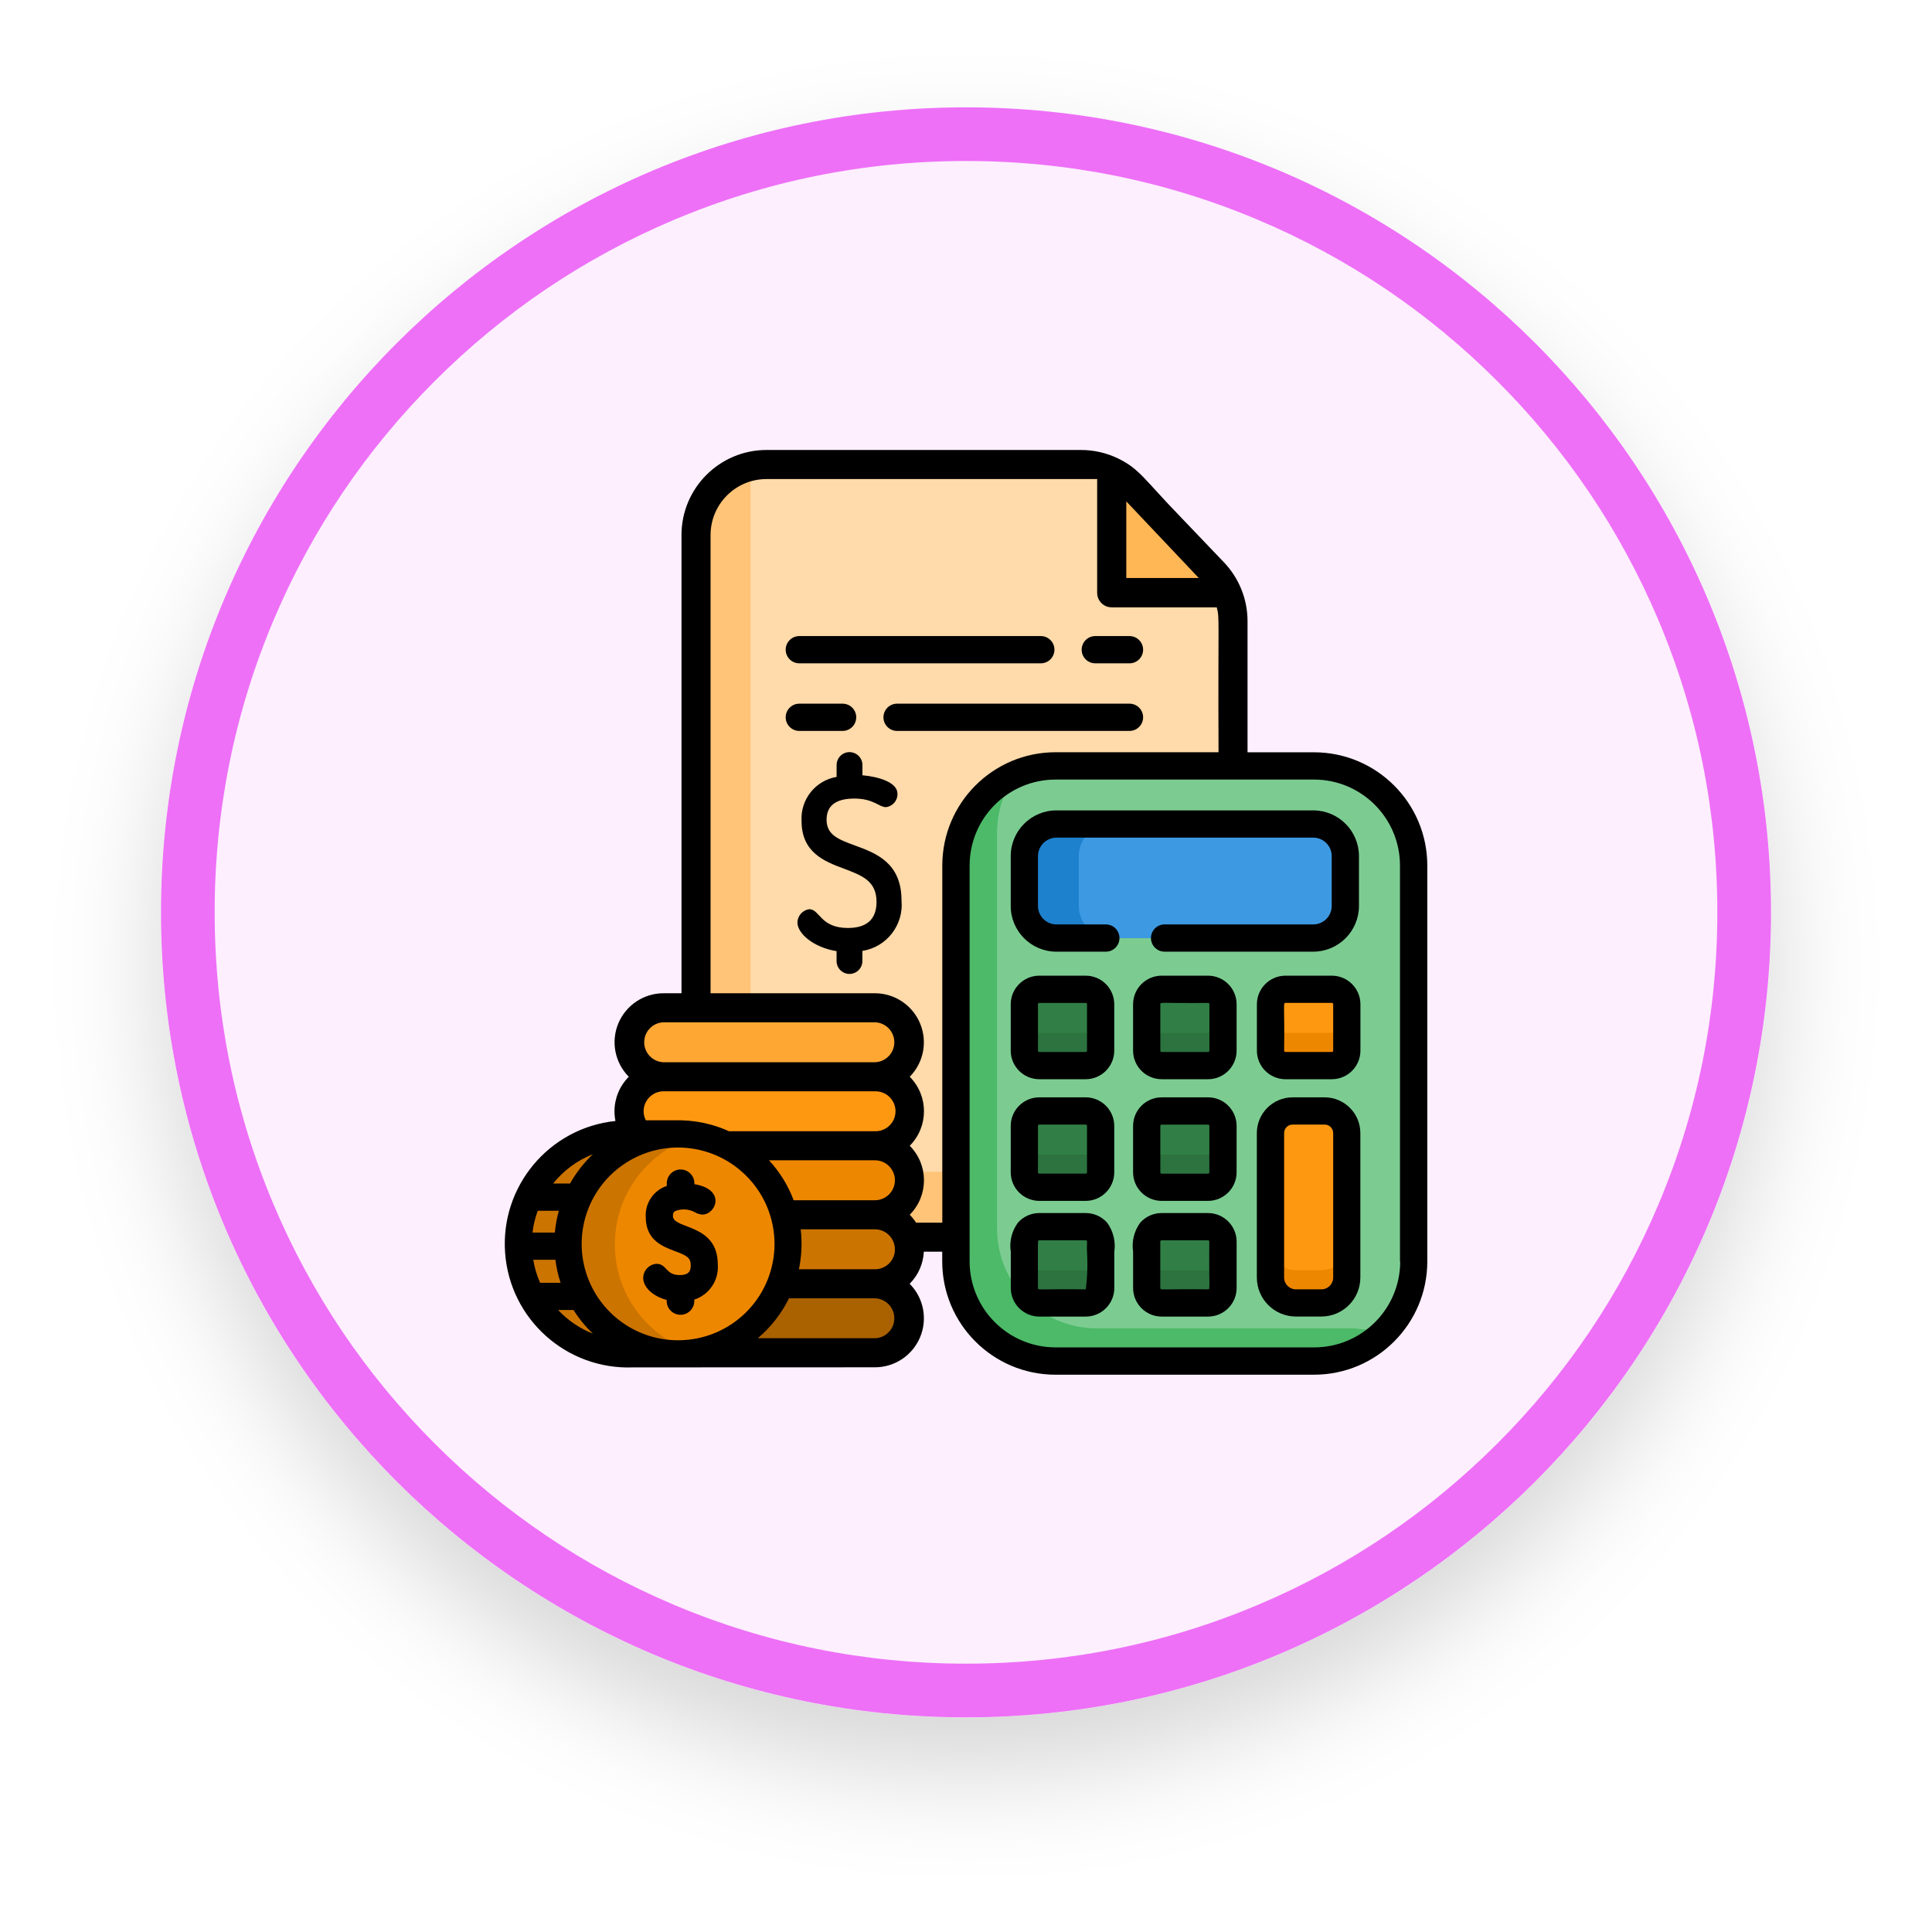
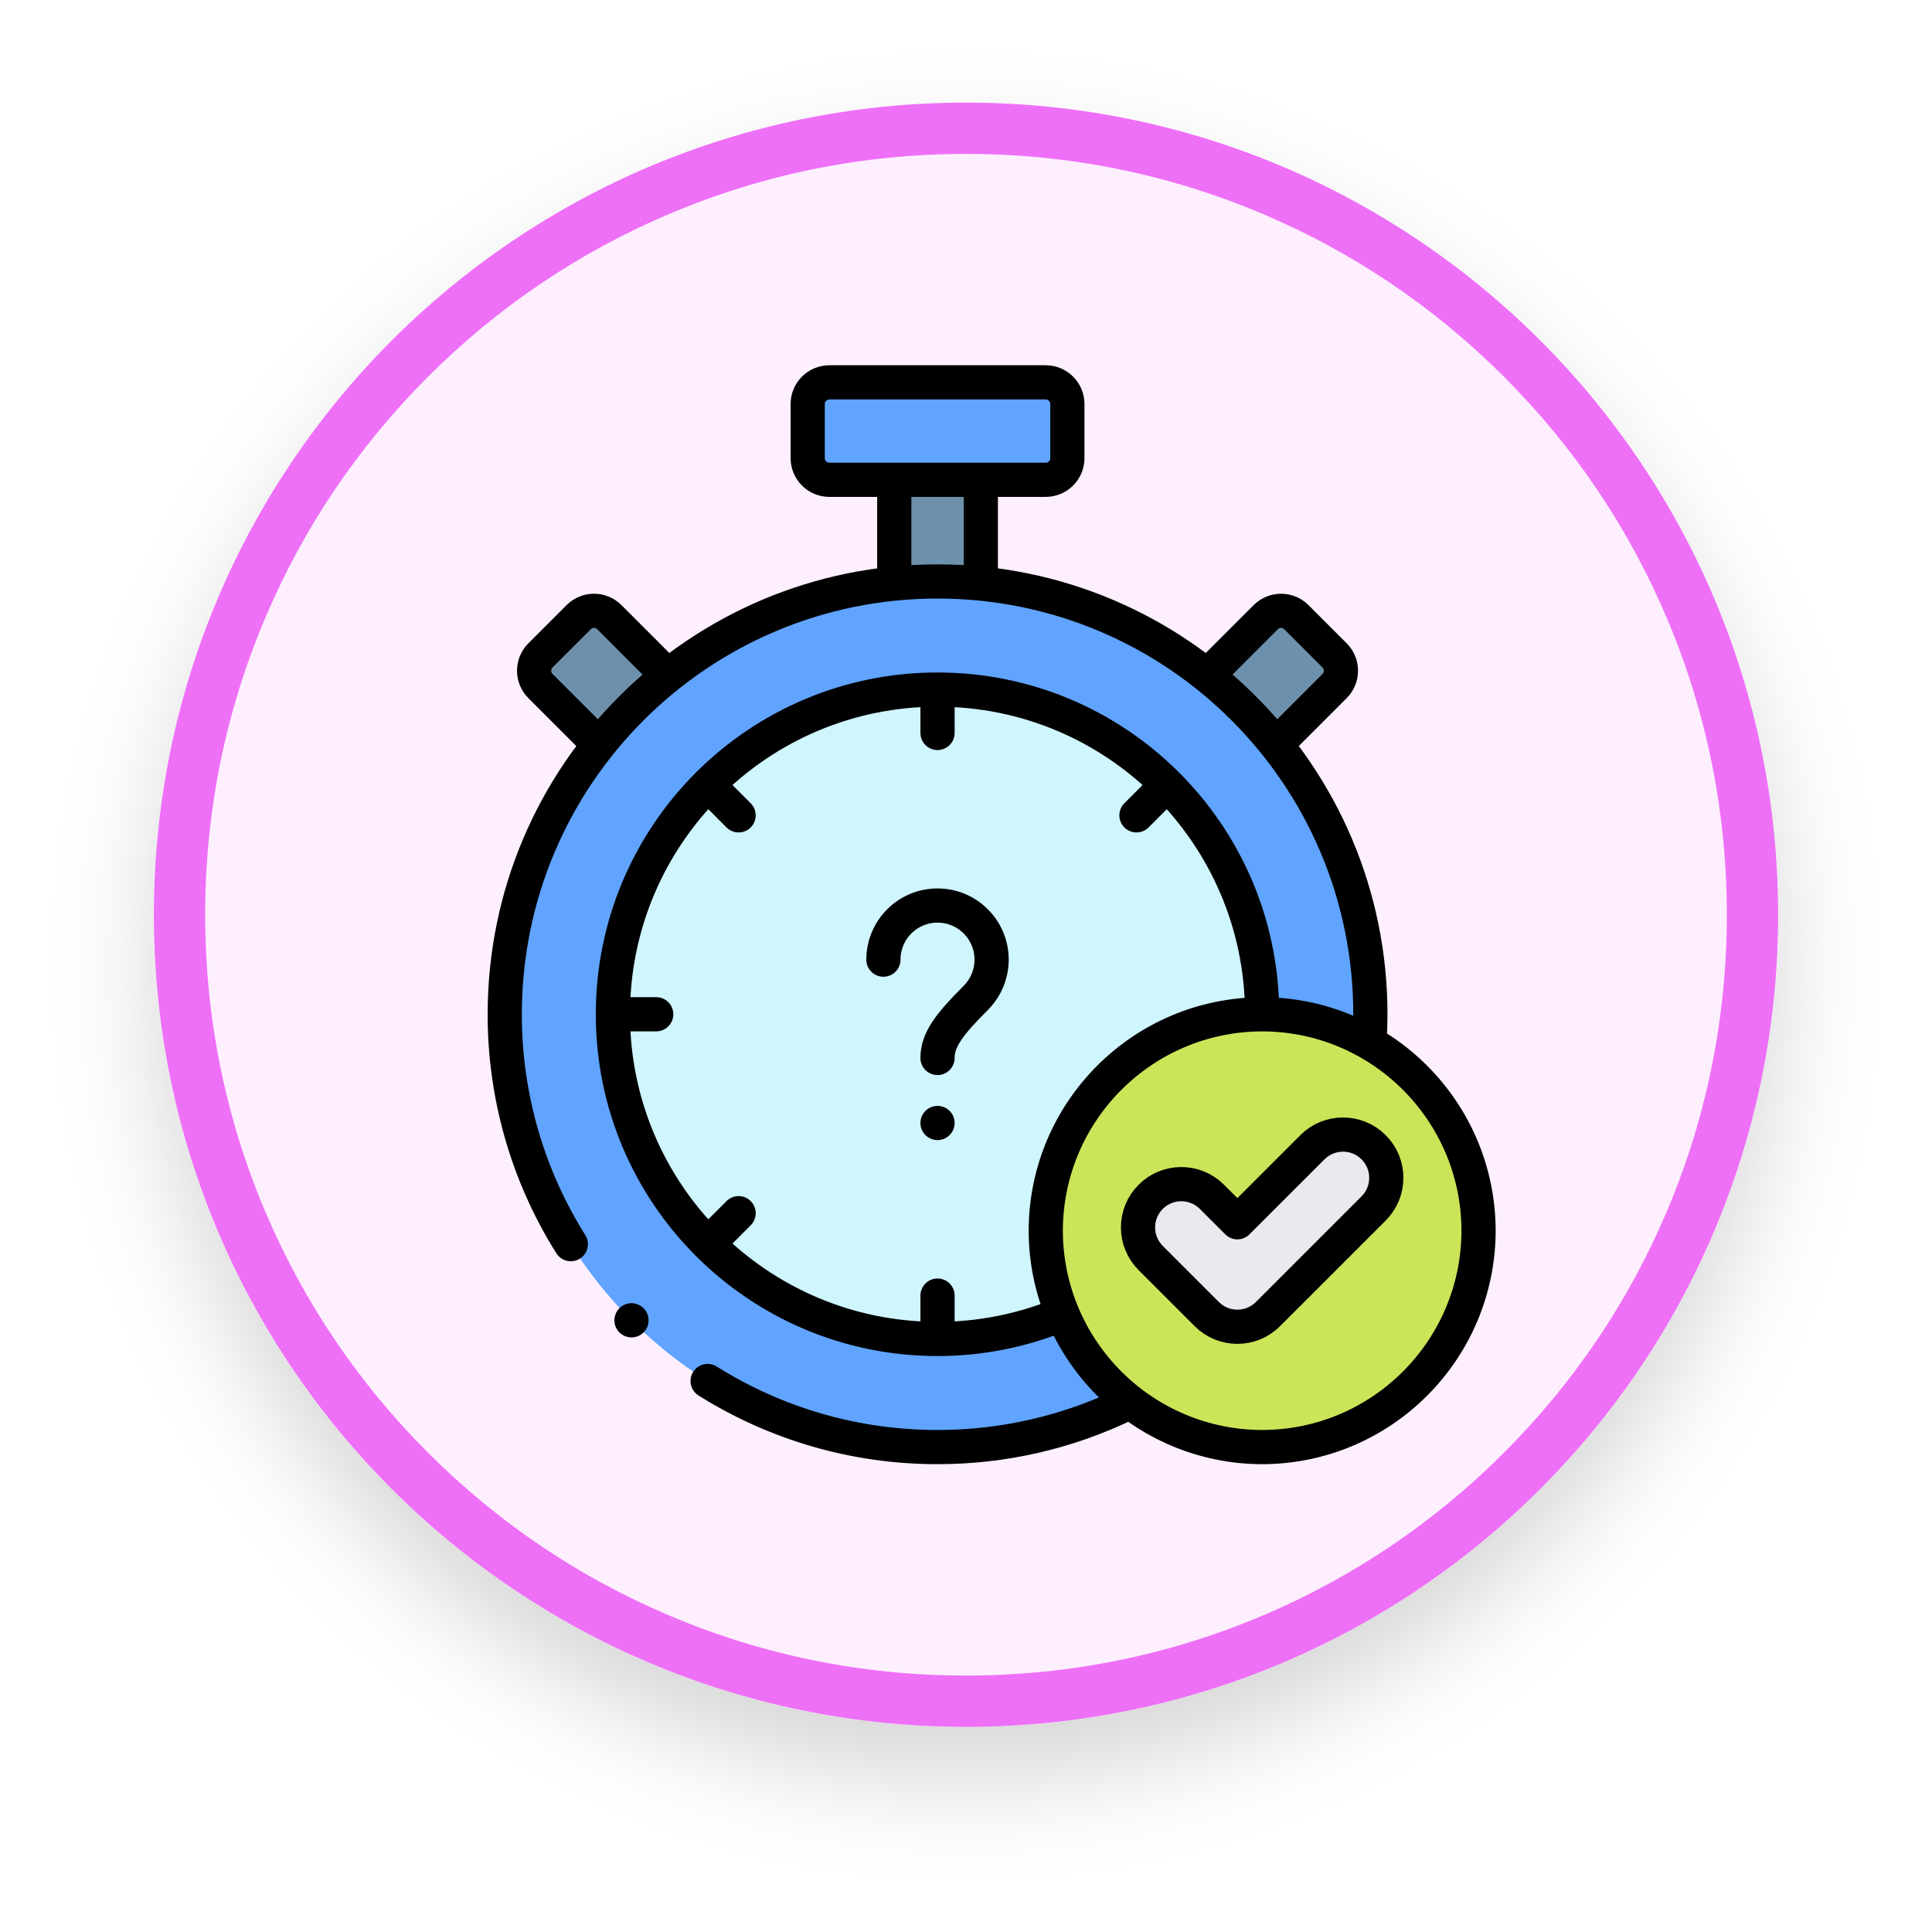
- <svg xmlns="http://www.w3.org/2000/svg" width="108" height="108" viewBox="0 0 108 108">
+ <svg xmlns="http://www.w3.org/2000/svg" width="113" height="113" viewBox="0 0 113 113">
  <defs>
-     <filter id="Path_982547" x="0" y="0" width="108" height="108" filterUnits="userSpaceOnUse">
+     <filter id="Path_982547" x="0" y="0" width="113" height="113" filterUnits="userSpaceOnUse">
      <feOffset dy="3" input="SourceAlpha" />
      <feGaussianBlur stdDeviation="3" result="blur" />
      <feFlood flood-opacity="0.161" />
      <feComposite operator="in" in2="blur" />
      <feComposite in="SourceGraphic" />
    </filter>
+     <clipPath id="clip-path">
+       <path id="path3147" d="M0-682.665H64.805v64.805H0Z" transform="translate(0 682.665)" />
+     </clipPath>
  </defs>
-   <g id="Group_1148532" data-name="Group 1148532" transform="translate(-275 -3427)">
-     <g id="Group_1147065" data-name="Group 1147065" transform="translate(-341 -556)">
-       <g transform="matrix(1, 0, 0, 1, 616, 3983)" filter="url(#Path_982547)">
-         <g id="Path_982547-2" data-name="Path 982547" transform="translate(9 6)" fill="#fdeffe">
-           <path d="M 45 88.5 C 39.127 88.5 33.43 87.35 28.068 85.082 C 22.889 82.891 18.236 79.755 14.241 75.759 C 10.245 71.764 7.109 67.111 4.918 61.932 C 2.65 56.57 1.5 50.873 1.5 45 C 1.5 39.127 2.65 33.43 4.918 28.068 C 7.109 22.889 10.245 18.236 14.241 14.241 C 18.236 10.245 22.889 7.109 28.068 4.918 C 33.43 2.65 39.127 1.5 45 1.5 C 50.873 1.5 56.57 2.65 61.932 4.918 C 67.111 7.109 71.764 10.245 75.759 14.241 C 79.755 18.236 82.891 22.889 85.082 28.068 C 87.35 33.43 88.5 39.127 88.5 45 C 88.5 50.873 87.35 56.57 85.082 61.932 C 82.891 67.111 79.755 71.764 75.759 75.759 C 71.764 79.755 67.111 82.891 61.932 85.082 C 56.57 87.35 50.873 88.5 45 88.5 Z" stroke="none" />
-           <path d="M 45 3 C 39.329 3 33.829 4.11 28.653 6.299 C 23.652 8.415 19.16 11.443 15.302 15.302 C 11.443 19.16 8.415 23.652 6.299 28.653 C 4.11 33.829 3 39.329 3 45 C 3 50.671 4.11 56.171 6.299 61.347 C 8.415 66.348 11.443 70.84 15.302 74.698 C 19.16 78.557 23.652 81.585 28.653 83.701 C 33.829 85.89 39.329 87 45 87 C 50.671 87 56.171 85.89 61.347 83.701 C 66.348 81.585 70.84 78.557 74.698 74.698 C 78.557 70.84 81.585 66.348 83.701 61.347 C 85.89 56.171 87 50.671 87 45 C 87 39.329 85.89 33.829 83.701 28.653 C 81.585 23.652 78.557 19.16 74.698 15.302 C 70.84 11.443 66.348 8.415 61.347 6.299 C 56.171 4.11 50.671 3 45 3 M 45 0 C 69.853 0 90 20.147 90 45 C 90 69.853 69.853 90 45 90 C 20.147 90 0 69.853 0 45 C 0 20.147 20.147 0 45 0 Z" stroke="none" fill="#ee70f7" />
+   <g id="Group_1150775" data-name="Group 1150775" transform="translate(-1216 -4325.106)">
+     <g id="Group_1149609" data-name="Group 1149609" transform="translate(0 -66.362)">
+       <g id="Group_1148892" data-name="Group 1148892" transform="translate(472 687.291)">
+         <g id="Group_1147087" data-name="Group 1147087" transform="translate(753 3710.178)">
+           <g transform="matrix(1, 0, 0, 1, -9, -6)" filter="url(#Path_982547)">
+             <g id="Path_982547-2" data-name="Path 982547" transform="translate(9 6)" fill="#fdeffe">
+               <path d="M 47.5 93.5 C 41.289 93.5 35.265 92.284 29.595 89.886 C 24.118 87.569 19.198 84.252 14.973 80.027 C 10.748 75.802 7.431 70.882 5.114 65.405 C 2.716 59.735 1.5 53.711 1.5 47.5 C 1.5 41.289 2.716 35.265 5.114 29.595 C 7.431 24.118 10.748 19.198 14.973 14.973 C 19.198 10.748 24.118 7.431 29.595 5.114 C 35.265 2.716 41.289 1.5 47.5 1.5 C 53.711 1.5 59.735 2.716 65.405 5.114 C 70.882 7.431 75.802 10.748 80.027 14.973 C 84.252 19.198 87.569 24.118 89.886 29.595 C 92.284 35.265 93.5 41.289 93.5 47.5 C 93.5 53.711 92.284 59.735 89.886 65.405 C 87.569 70.882 84.252 75.802 80.027 80.027 C 75.802 84.252 70.882 87.569 65.405 89.886 C 59.735 92.284 53.711 93.5 47.5 93.5 Z" stroke="none" />
+               <path d="M 47.5 3 C 41.491 3 35.664 4.176 30.18 6.496 C 24.881 8.737 20.122 11.946 16.034 16.034 C 11.946 20.122 8.737 24.881 6.496 30.18 C 4.176 35.664 3 41.491 3 47.5 C 3 53.509 4.176 59.336 6.496 64.82 C 8.737 70.119 11.946 74.878 16.034 78.966 C 20.122 83.054 24.881 86.263 30.18 88.504 C 35.664 90.824 41.491 92 47.5 92 C 53.509 92 59.336 90.824 64.82 88.504 C 70.119 86.263 74.878 83.054 78.966 78.966 C 83.054 74.878 86.263 70.119 88.504 64.82 C 90.824 59.336 92 53.509 92 47.5 C 92 41.491 90.824 35.664 88.504 30.18 C 86.263 24.881 83.054 20.122 78.966 16.034 C 74.878 11.946 70.119 8.737 64.82 6.496 C 59.336 4.176 53.509 3 47.5 3 M 47.5 0 C 73.734 0 95 21.266 95 47.5 C 95 73.734 73.734 95 47.5 95 C 21.266 95 0 73.734 0 47.5 C 0 21.266 21.266 0 47.5 0 Z" stroke="none" fill="#ee70f7" />
+             </g>
+           </g>
+         </g>
+       </g>
+       <g id="g3141" transform="translate(1241.597 5095.231)">
+         <g id="g3143" transform="translate(0 -682.665)">
+           <g id="g3145" clip-path="url(#clip-path)">
+             <g id="g3151" transform="translate(21.644 1.265)">
+               <path id="path3153" d="M-96.542-54.3h3.8a1.269,1.269,0,0,0,1.266-1.266v-3.164A1.269,1.269,0,0,0-92.745-60H-105.4a1.269,1.269,0,0,0-1.266,1.266v3.164A1.269,1.269,0,0,0-105.4-54.3h8.86Z" transform="translate(106.668 60)" fill="#60a4ff" fill-rule="evenodd" />
+             </g>
+             <g id="g3155" transform="translate(26.707 6.961)">
+               <path id="path3157" d="M-48.273-57.91v-6.074h-5.063v6.074q1.249-.124,2.532-.125t2.532.125" transform="translate(53.336 63.984)" fill="#6d91ac" fill-rule="evenodd" />
+             </g>
+             <g id="g3159" transform="translate(3.924 12.91)">
+               <path id="path3161" d="M-241.351-60.338a18.986,18.986,0,0,1,18.986,18.986,18.986,18.986,0,0,1-18.986,18.986,18.986,18.986,0,0,1-18.986-18.986,18.986,18.986,0,0,1,18.986-18.986m2.532-6.2q-1.249-.124-2.532-.125t-2.532.125a25.194,25.194,0,0,0-13.242,5.389,25.457,25.457,0,0,0-4.027,4.027,25.207,25.207,0,0,0-5.514,15.773,25.315,25.315,0,0,0,25.315,25.315,25.315,25.315,0,0,0,25.315-25.315,25.208,25.208,0,0,0-5.514-15.773,25.463,25.463,0,0,0-4.028-4.027,25.194,25.194,0,0,0-13.242-5.389" transform="translate(266.666 66.667)" fill="#60a4ff" fill-rule="evenodd" />
+             </g>
+             <g id="g3163" transform="translate(10.252 19.239)">
+               <path id="path3165" d="M-362.027-181.014A18.986,18.986,0,0,0-381.013-200,18.986,18.986,0,0,0-400-181.014a18.986,18.986,0,0,0,18.986,18.986,18.986,18.986,0,0,0,18.986-18.986" transform="translate(399.999 200)" fill="#cff5fd" fill-rule="evenodd" />
+             </g>
+             <g id="g3167" transform="translate(45.012 14.63)">
+               <path id="path3169" d="M0-36.171a25.479,25.479,0,0,1,4.028,4.027l3.425-3.425a1.269,1.269,0,0,0,0-1.79L5.215-39.6a1.269,1.269,0,0,0-1.79,0Z" transform="translate(0 39.965)" fill="#6d91ac" fill-rule="evenodd" />
+             </g>
+             <g id="g3171" transform="translate(5.643 14.63)">
+               <path id="path3173" d="M-36.171-74.569A25.472,25.472,0,0,1-32.144-78.6l-3.425-3.425a1.269,1.269,0,0,0-1.79,0L-39.6-79.783a1.27,1.27,0,0,0,0,1.79Z" transform="translate(39.965 82.39)" fill="#6d91ac" fill-rule="evenodd" />
+             </g>
+             <g id="g3175" transform="translate(35.567 38.225)">
+               <path id="path3177" d="M-58.53-101.806a2.531,2.531,0,0,1,3.58,0l1.489,1.489,4.389-4.389a2.531,2.531,0,0,1,3.58,0,2.531,2.531,0,0,1,0,3.58l-6.178,6.178a2.531,2.531,0,0,1-3.58,0l-3.278-3.279a2.531,2.531,0,0,1,0-3.58m19.175,1.979a12.657,12.657,0,0,0-12.657-12.657A12.657,12.657,0,0,0-64.669-99.826,12.657,12.657,0,0,0-52.012-87.169,12.657,12.657,0,0,0-39.355-99.826" transform="translate(64.669 112.484)" fill="#cbe558" fill-rule="evenodd" />
+             </g>
+             <g id="g3179" transform="translate(40.965 45.262)">
+               <path id="path3181" d="M-131.359-41.2a2.531,2.531,0,0,0,0-3.58,2.531,2.531,0,0,0-3.58,0l-4.389,4.389-1.489-1.489a2.531,2.531,0,0,0-3.58,0,2.531,2.531,0,0,0,0,3.58l3.278,3.278a2.531,2.531,0,0,0,3.58,0Z" transform="translate(145.136 45.518)" fill="#e8eaf0" fill-rule="evenodd" />
+             </g>
+             <g id="g3183" transform="translate(3.924 12.91)">
+               <path id="path3185" d="M-36.842-369.546a25.194,25.194,0,0,1-3.864-13.446,25.315,25.315,0,0,1,25.315-25.315A25.315,25.315,0,0,1,9.923-382.992c0,.5-.016,1-.045,1.487M-4.294-360.236a25.207,25.207,0,0,1-11.1,2.558,25.19,25.19,0,0,1-13.446-3.864" transform="translate(40.707 408.307)" fill="none" stroke="#000" stroke-linecap="round" stroke-linejoin="round" stroke-miterlimit="22.926" stroke-width="2" />
+             </g>
+             <g id="g3187" transform="translate(10.252 19.239)">
+               <path id="path3189" d="M-249.238-348.72a18.931,18.931,0,0,1-7.156,1.4,18.986,18.986,0,0,1-18.986-18.986A18.986,18.986,0,0,1-256.393-385.3a18.985,18.985,0,0,1,18.984,18.829" transform="translate(275.379 385.296)" fill="none" stroke="#000" stroke-linecap="round" stroke-linejoin="round" stroke-miterlimit="22.926" stroke-width="2" />
+             </g>
+             <g id="g3191" transform="translate(29.238 19.72)">
+               <path id="path3193" d="M0,0V2.051" fill="none" stroke="#000" stroke-linecap="round" stroke-linejoin="round" stroke-miterlimit="22.926" stroke-width="2" />
+             </g>
+             <g id="g3195" transform="translate(16.153 25.14)">
+               <path id="path3197" d="M0,0,1.45,1.45" fill="none" stroke="#000" stroke-linecap="round" stroke-linejoin="round" stroke-miterlimit="22.926" stroke-width="2" />
+             </g>
+             <g id="g3199" transform="translate(10.733 38.225)">
+               <path id="path3201" d="M0,0H2.051" fill="none" stroke="#000" stroke-linecap="round" stroke-linejoin="round" stroke-miterlimit="22.926" stroke-width="2" />
+             </g>
+             <g id="g3203" transform="translate(16.153 49.86)">
+               <path id="path3205" d="M0-13.825l1.45-1.45" transform="translate(0 15.275)" fill="none" stroke="#000" stroke-linecap="round" stroke-linejoin="round" stroke-miterlimit="22.926" stroke-width="2" />
+             </g>
+             <g id="g3207" transform="translate(29.238 54.679)">
+               <path id="path3209" d="M0-19.549V-21.6" transform="translate(0 21.6)" fill="none" stroke="#000" stroke-linecap="round" stroke-linejoin="round" stroke-miterlimit="22.926" stroke-width="2" />
+             </g>
+             <g id="g3211" transform="translate(40.873 25.14)">
+               <path id="path3213" d="M-13.823,0l-1.45,1.45" transform="translate(15.273)" fill="none" stroke="#000" stroke-linecap="round" stroke-linejoin="round" stroke-miterlimit="22.926" stroke-width="2" />
+             </g>
+             <g id="g3215" transform="translate(21.644 1.265)">
+               <path id="path3217" d="M-12.068,0H.59A1.269,1.269,0,0,1,1.855,1.266V4.43A1.269,1.269,0,0,1,.59,5.7H-12.068A1.269,1.269,0,0,1-13.333,4.43V1.266A1.269,1.269,0,0,1-12.068,0Z" transform="translate(13.333)" fill="none" stroke="#000" stroke-linecap="round" stroke-linejoin="round" stroke-miterlimit="22.926" stroke-width="2" />
+             </g>
+             <g id="g3219" transform="translate(45.172 14.63)">
+               <path id="path3221" d="M0-34.643l3.264-3.264a1.269,1.269,0,0,1,1.79,0l2.237,2.238a1.269,1.269,0,0,1,0,1.79L4.028-30.615" transform="translate(0 38.276)" fill="none" stroke="#000" stroke-linecap="round" stroke-linejoin="round" stroke-miterlimit="22.926" stroke-width="2" />
+             </g>
+             <g id="g3223" transform="translate(5.643 14.63)">
+               <path id="path3225" d="M-35.457-73.856l-3.35-3.35a1.27,1.27,0,0,1,0-1.79l2.238-2.238a1.269,1.269,0,0,1,1.79,0l3.35,3.35" transform="translate(39.176 81.602)" fill="none" stroke="#000" stroke-linecap="round" stroke-linejoin="round" stroke-miterlimit="22.926" stroke-width="2" />
+             </g>
+             <g id="g3227" transform="translate(26.707 7.1)">
+               <path id="path3229" d="M0,0V5.8" fill="none" stroke="#000" stroke-linecap="round" stroke-linejoin="round" stroke-miterlimit="22.926" stroke-width="2" />
+             </g>
+             <g id="g3231" transform="translate(31.77 7.1)">
+               <path id="path3233" d="M0,0V5.8" fill="none" stroke="#000" stroke-linecap="round" stroke-linejoin="round" stroke-miterlimit="22.926" stroke-width="2" />
+             </g>
+             <g id="g3235" transform="translate(40.965 45.262)">
+               <path id="path3237" d="M-7.069-68.844a2.531,2.531,0,0,1,0-3.58,2.531,2.531,0,0,1,3.58,0L-2-70.935l4.389-4.388a2.531,2.531,0,0,1,3.58,0,2.531,2.531,0,0,1,0,3.58L-.21-65.565a2.531,2.531,0,0,1-3.58,0Z" transform="translate(7.81 76.064)" fill="none" stroke="#000" stroke-linecap="round" stroke-linejoin="round" stroke-miterlimit="22.926" stroke-width="2" />
+             </g>
+             <g id="g3239" transform="translate(35.567 38.225)">
+               <path id="path3241" d="M-120.674-241.351a12.682,12.682,0,0,0,12.657-12.657,12.682,12.682,0,0,0-12.657-12.657,12.682,12.682,0,0,0-12.657,12.657A12.682,12.682,0,0,0-120.674-241.351Z" transform="translate(133.332 266.666)" fill="none" stroke="#000" stroke-linecap="round" stroke-linejoin="round" stroke-miterlimit="22.926" stroke-width="2" />
+             </g>
+             <g id="g3243" transform="translate(26.073 31.866)">
+               <path id="path3245" d="M0-30.168a3.164,3.164,0,0,1,3.164-3.164,3.164,3.164,0,0,1,3.164,3.164,3.175,3.175,0,0,1-.94,2.251c-1.509,1.509-2.224,2.422-2.224,3.5" transform="translate(0 33.332)" fill="none" stroke="#000" stroke-linecap="round" stroke-linejoin="round" stroke-miterlimit="2.613" stroke-width="2" />
+             </g>
+             <g id="g3247" transform="translate(29.237 44.583)">
+               <path id="path3249" d="M0-.008H0" transform="translate(0 0.009)" fill="none" stroke="#000" stroke-linecap="round" stroke-linejoin="round" stroke-miterlimit="22.926" stroke-width="2" />
+             </g>
+             <g id="g3251" transform="translate(11.338 56.124)">
+               <path id="path3253" d="M0-.007H0" transform="translate(0 0.008)" fill="none" stroke="#000" stroke-linecap="round" stroke-linejoin="round" stroke-miterlimit="2.613" stroke-width="2" />
+             </g>
+           </g>
        </g>
      </g>
    </g>
-     <g id="budget" transform="translate(302.66 3452.154)">
-       <path id="Path_982856" data-name="Path 982856" d="M136.54,16.8V47.3c0,.061,0,.122,0,.183a3.938,3.938,0,0,1-3.934,3.755H110.461a3.938,3.938,0,0,1-3.938-3.937V11.982a3.932,3.932,0,0,1,3.938-3.938h17.587a3.926,3.926,0,0,1,1.71.392c1.064.512,1.364,1.159,3.276,3.114,2.2,2.388,2.725,2.633,3.173,3.667A3.9,3.9,0,0,1,136.54,16.8Z" transform="translate(-95.274 -7.232)" fill="#ffc477" />
-       <path id="Path_982857" data-name="Path 982857" d="M163.657,16.795V47.3c0,.061,0,.122,0,.183a3.951,3.951,0,0,1-.889.1H140.623a3.938,3.938,0,0,1-3.938-3.937V8.327c0-.062,0-.123,0-.184a3.956,3.956,0,0,1,.889-.1h17.587a3.944,3.944,0,0,1,2.878,1.251l2.108,2.256,2.414,2.525a3.963,3.963,0,0,1,1.092,2.72Z" transform="translate(-122.391 -7.231)" fill="#ffdaaa" />
-       <path id="Path_982858" data-name="Path 982858" d="M276.008,180.462V202.6a5.566,5.566,0,0,1-5.566,5.566H255.98a5.566,5.566,0,0,1-5.566-5.566V180.462a5.563,5.563,0,0,1,5.566-5.566h14.463A5.565,5.565,0,0,1,276.008,180.462Z" transform="translate(-224.638 -157.238)" fill="#4cba68" />
-       <path id="Path_982859" data-name="Path 982859" d="M296.5,180.462V202.6a2.856,2.856,0,0,1-3.264,3.738H278.772a5.566,5.566,0,0,1-5.566-5.566V178.634a5.536,5.536,0,0,1,1.078-3.292,5.543,5.543,0,0,1,2.186-.447h14.463A5.565,5.565,0,0,1,296.5,180.462Z" transform="translate(-245.129 -157.238)" fill="#7ccc92" />
-       <path id="Path_982860" data-name="Path 982860" d="M360.3,366.8v2.6a.832.832,0,0,1-.831.832h-2.6a.832.832,0,0,1-.832-.832v-2.6a.832.832,0,0,1,.832-.832h2.6A.832.832,0,0,1,360.3,366.8Z" transform="translate(-319.599 -329.02)" fill="#2c733f" />
-       <path id="Path_982861" data-name="Path 982861" d="M306.241,208.873v2.786a1.8,1.8,0,0,1-1.795,1.795H290.092a1.8,1.8,0,0,1-1.795-1.795v-2.786a1.8,1.8,0,0,1,1.795-1.795h14.355A1.8,1.8,0,0,1,306.241,208.873Z" transform="translate(-258.696 -186.171)" fill="#1e81ce" />
-       <path id="Path_982862" data-name="Path 982862" d="M333.357,208.873v2.786a1.8,1.8,0,0,1-1.795,1.795h-11.31a1.8,1.8,0,0,1-1.795-1.795v-2.786a1.8,1.8,0,0,1,1.795-1.795h11.31A1.8,1.8,0,0,1,333.357,208.873Z" transform="translate(-285.812 -186.171)" fill="#3d9ae2" />
-       <g id="Group_1148528" data-name="Group 1148528" transform="translate(29.601 30.148)">
-         <path id="Path_982863" data-name="Path 982863" d="M292.563,366.8v2.6a.832.832,0,0,1-.832.832h-2.6a.833.833,0,0,1-.832-.832v-2.6a.833.833,0,0,1,.832-.832h2.6A.832.832,0,0,1,292.563,366.8Z" transform="translate(-288.297 -359.168)" fill="#2c733f" />
-         <path id="Path_982864" data-name="Path 982864" d="M360.3,299.44v2.6a.832.832,0,0,1-.831.832h-2.6a.832.832,0,0,1-.832-.832v-2.6a.832.832,0,0,1,.832-.832h2.6A.832.832,0,0,1,360.3,299.44Z" transform="translate(-349.2 -298.608)" fill="#2c733f" />
-       </g>
-       <path id="Path_982865" data-name="Path 982865" d="M428.861,299.44v2.6a.832.832,0,0,1-.832.832h-2.6a.832.832,0,0,1-.832-.832v-2.6a.832.832,0,0,1,.832-.832h2.6A.832.832,0,0,1,428.861,299.44Z" transform="translate(-381.234 -268.46)" fill="#ee8700" />
-       <g id="Group_1148529" data-name="Group 1148529" transform="translate(29.601 30.148)">
-         <path id="Path_982866" data-name="Path 982866" d="M292.563,299.44v2.6a.832.832,0,0,1-.832.832h-2.6a.833.833,0,0,1-.832-.832v-2.6a.833.833,0,0,1,.832-.832h2.6A.832.832,0,0,1,292.563,299.44Z" transform="translate(-288.297 -298.608)" fill="#2c733f" />
-         <path id="Path_982867" data-name="Path 982867" d="M360.3,430.862v2.6a.832.832,0,0,1-.831.832h-2.6a.832.832,0,0,1-.832-.832v-2.6a.832.832,0,0,1,.832-.831h2.6A.832.832,0,0,1,360.3,430.862Z" transform="translate(-349.2 -416.762)" fill="#2c733f" />
-         <path id="Path_982868" data-name="Path 982868" d="M292.563,430.862v2.6a.832.832,0,0,1-.832.832h-2.6a.833.833,0,0,1-.832-.832v-2.6a.833.833,0,0,1,.832-.831h2.6A.832.832,0,0,1,292.563,430.862Z" transform="translate(-288.297 -416.762)" fill="#2c733f" />
-       </g>
-       <path id="Path_982869" data-name="Path 982869" d="M428.861,367.2v8.077a1.419,1.419,0,0,1-1.419,1.42h-1.427a1.419,1.419,0,0,1-1.419-1.42V367.2a1.237,1.237,0,0,1,1.236-1.236h1.793A1.236,1.236,0,0,1,428.861,367.2Z" transform="translate(-381.234 -329.019)" fill="#ee8700" />
-       <g id="Group_1148530" data-name="Group 1148530" transform="translate(29.601 30.148)">
-         <path id="Path_982870" data-name="Path 982870" d="M360.3,366.8v.773a.832.832,0,0,1-.831.832h-2.6a.832.832,0,0,1-.832-.832V366.8a.832.832,0,0,1,.832-.832h2.6A.832.832,0,0,1,360.3,366.8Z" transform="translate(-349.2 -359.168)" fill="#317f46" />
-         <path id="Path_982871" data-name="Path 982871" d="M292.563,366.8v.773a.832.832,0,0,1-.832.832h-2.6a.833.833,0,0,1-.832-.832V366.8a.833.833,0,0,1,.832-.832h2.6A.832.832,0,0,1,292.563,366.8Z" transform="translate(-288.297 -359.168)" fill="#317f46" />
-         <path id="Path_982872" data-name="Path 982872" d="M360.3,299.44v.773a.832.832,0,0,1-.831.832h-2.6a.832.832,0,0,1-.832-.832v-.773a.832.832,0,0,1,.832-.832h2.6A.832.832,0,0,1,360.3,299.44Z" transform="translate(-349.2 -298.608)" fill="#317f46" />
-       </g>
-       <path id="Path_982873" data-name="Path 982873" d="M428.861,299.44v.773a.832.832,0,0,1-.832.832h-2.6a.832.832,0,0,1-.832-.832v-.773a.832.832,0,0,1,.832-.832h2.6A.832.832,0,0,1,428.861,299.44Z" transform="translate(-381.234 -268.46)" fill="#ff9811" />
-       <g id="Group_1148531" data-name="Group 1148531" transform="translate(29.601 30.148)">
-         <path id="Path_982874" data-name="Path 982874" d="M292.563,299.44v.773a.832.832,0,0,1-.832.832h-2.6a.833.833,0,0,1-.832-.832v-.773a.833.833,0,0,1,.832-.832h2.6A.832.832,0,0,1,292.563,299.44Z" transform="translate(-288.297 -298.608)" fill="#317f46" />
-         <path id="Path_982875" data-name="Path 982875" d="M360.3,430.862v.774a.832.832,0,0,1-.831.832h-2.6a.832.832,0,0,1-.832-.832v-.774a.832.832,0,0,1,.832-.831h2.6A.832.832,0,0,1,360.3,430.862Z" transform="translate(-349.2 -416.762)" fill="#317f46" />
-         <path id="Path_982876" data-name="Path 982876" d="M292.563,430.862v.774a.832.832,0,0,1-.832.832h-2.6a.833.833,0,0,1-.832-.832v-.774a.833.833,0,0,1,.832-.831h2.6A.832.832,0,0,1,292.563,430.862Z" transform="translate(-288.297 -416.762)" fill="#317f46" />
-       </g>
-       <path id="Path_982877" data-name="Path 982877" d="M428.861,367.2v6.25a1.419,1.419,0,0,1-1.419,1.42h-1.427a1.419,1.419,0,0,1-1.419-1.42V367.2a1.237,1.237,0,0,1,1.236-1.236h1.793A1.236,1.236,0,0,1,428.861,367.2Z" transform="translate(-381.234 -329.019)" fill="#ff9811" />
-       <path id="Path_982878" data-name="Path 982878" d="M343.11,18.705h-4.935a1.514,1.514,0,0,1-1.514-1.514V11.924a3.934,3.934,0,0,1,1.167.858l2.109,2.256,2.414,2.526A3.9,3.9,0,0,1,343.11,18.705Z" transform="translate(-302.177 -10.72)" fill="#ffb655" />
-       <path id="Path_982879" data-name="Path 982879" d="M85.128,463.58a1.934,1.934,0,0,1-1.929,1.929H71.385a1.929,1.929,0,0,1,0-3.857H83.2A1.934,1.934,0,0,1,85.128,463.58Z" transform="translate(-61.95 -415.041)" fill="#aa6100" />
-       <path id="Path_982880" data-name="Path 982880" d="M85.128,425.375A1.934,1.934,0,0,1,83.2,427.3H71.385a1.929,1.929,0,0,1,0-3.857H83.2A1.934,1.934,0,0,1,85.128,425.375Z" transform="translate(-61.95 -380.694)" fill="#cc7400" />
-       <path id="Path_982881" data-name="Path 982881" d="M85.128,387.171A1.934,1.934,0,0,1,83.2,389.1H71.385a1.929,1.929,0,0,1,0-3.857H83.2A1.934,1.934,0,0,1,85.128,387.171Z" transform="translate(-61.95 -346.347)" fill="#ee8700" />
-       <path id="Path_982882" data-name="Path 982882" d="M85.128,348.965a1.934,1.934,0,0,1-1.929,1.929H71.385a1.934,1.934,0,0,1-1.929-1.929,1.934,1.934,0,0,1,1.929-1.929H83.2A1.934,1.934,0,0,1,85.128,348.965Z" transform="translate(-61.95 -311.998)" fill="#ff9811" />
-       <path id="Path_982883" data-name="Path 982883" d="M83.2,312.691H71.385a1.934,1.934,0,0,1-1.929-1.929h0a1.934,1.934,0,0,1,1.929-1.929H83.2a1.934,1.934,0,0,1,1.929,1.929h0A1.934,1.934,0,0,1,83.2,312.691Z" transform="translate(-61.95 -277.653)" fill="#ffa733" />
-       <path id="Path_982884" data-name="Path 982884" d="M23.652,383.634a6.275,6.275,0,0,0-6.54-6.009H14.653a6.284,6.284,0,0,0,.537,12.556h1.921v0c.175.007.352.009.531,0a6.384,6.384,0,0,0,1.167-.159,6.284,6.284,0,0,0,4.843-5.89v-.007C23.659,383.961,23.659,383.8,23.652,383.634Z" transform="translate(-7.258 -339.493)" fill="#cc7400" />
-       <path id="Path_982885" data-name="Path 982885" d="M71.246,385.593v.007a6.284,6.284,0,0,1-4.843,5.89,6.286,6.286,0,0,1-4.837-5.849c0-.014,0-.027,0-.042v-.007a6.286,6.286,0,0,1,4.842-6.338,6.285,6.285,0,0,1,4.839,5.85C71.252,385.269,71.252,385.432,71.246,385.593Z" transform="translate(-54.851 -340.964)" fill="#ee8700" />
-       <path id="Path_982886" data-name="Path 982886" d="M45.8,16.9H42.078V9.564a4.762,4.762,0,0,0-1.317-3.282L38.354,3.763c-2.043-2.105-2.3-2.7-3.518-3.291A4.761,4.761,0,0,0,32.774,0H15.187a4.756,4.756,0,0,0-4.751,4.751V30.369h-1A2.739,2.739,0,0,0,7.49,35.038a2.731,2.731,0,0,0-.8,1.929,2.812,2.812,0,0,0,.054.542,6.909,6.909,0,0,0,.988,13.775l13.514-.005a2.739,2.739,0,0,0,1.945-4.669,2.726,2.726,0,0,0,.792-1.793h1.028v.549a6.334,6.334,0,0,0,6.327,6.327H45.8a6.334,6.334,0,0,0,6.327-6.327V23.224A6.334,6.334,0,0,0,45.8,16.9ZM35.3,2.872l4.043,4.274s0,0,0,0h0l0,.005h0a.017.017,0,0,0,.006.006l0,0s0,0,0,0,0,0,0,0,0,0,0,0H35.3v-4.3ZM9.435,31.993H21.25a1.117,1.117,0,0,1,0,2.233H9.435a1.117,1.117,0,0,1,0-2.233Zm0,3.857H21.25a1.117,1.117,0,1,1,0,2.233H13.089a6.614,6.614,0,0,0-1.028-.372,6.845,6.845,0,0,0-1.624-.239c-.159,0-.319,0-.478,0H8.443a1.1,1.1,0,0,1-.125-.511A1.119,1.119,0,0,1,9.435,35.85Zm12.932,4.974A1.118,1.118,0,0,1,21.25,41.94H16.706a6.831,6.831,0,0,0-1.378-2.233H21.25A1.119,1.119,0,0,1,22.367,40.824ZM5.484,39.366a7.007,7.007,0,0,0-1.279,1.64H3.259A5.363,5.363,0,0,1,5.484,39.366ZM2.4,42.529H3.578a7.01,7.01,0,0,0-.221,1.217H2.107A5.336,5.336,0,0,1,2.4,42.529Zm.131,4.025a5.327,5.327,0,0,1-.382-1.285h1.24a6.128,6.128,0,0,0,.29,1.285Zm1.013,1.523c.5,0,.788,0,.856,0A6.857,6.857,0,0,0,5.487,49.4,5.365,5.365,0,0,1,3.539,48.076Zm6.929,1.686a5.387,5.387,0,1,1,3.413-9.35A5.382,5.382,0,0,1,10.468,49.762Zm10.782-.108H14.7a6.956,6.956,0,0,0,1.745-2.233H21.25a1.117,1.117,0,0,1,0,2.233Zm1.107-4.838a1.117,1.117,0,0,1-1.107.981H17a6.977,6.977,0,0,0,.1-2.233H21.25A1.118,1.118,0,0,1,22.357,44.817Zm2.657-1.624H23.549a2.694,2.694,0,0,0-.354-.441,2.735,2.735,0,0,0,0-3.857,2.735,2.735,0,0,0,0-3.857,2.743,2.743,0,0,0-1.945-4.669H12.061V4.751a3.13,3.13,0,0,1,3.126-3.126H33.672V7.985a.812.812,0,0,0,.812.812h5.873c.17.658.065.441.1,8.1H31.342a6.334,6.334,0,0,0-6.327,6.327V43.193Zm25.594,2.173a4.809,4.809,0,0,1-4.8,4.8H31.342a4.81,4.81,0,0,1-4.8-4.8V23.224a4.81,4.81,0,0,1,4.8-4.8H45.8a4.809,4.809,0,0,1,4.8,4.8V45.366Z" transform="translate(0)" />
-       <path id="Path_982887" data-name="Path 982887" d="M286.075,205.914h-2.762a1.036,1.036,0,0,1-1.033-1.033v-2.786a1.036,1.036,0,0,1,1.033-1.033h14.355a1.034,1.034,0,0,1,1.033,1.033v2.786a1.034,1.034,0,0,1-1.033,1.033h-8.31a.761.761,0,0,0,0,1.523h8.31a2.559,2.559,0,0,0,2.556-2.556v-2.786a2.559,2.559,0,0,0-2.556-2.556H283.313a2.556,2.556,0,0,0-2.556,2.556v2.786a2.556,2.556,0,0,0,2.556,2.556h2.762a.761.761,0,1,0,0-1.523Z" transform="translate(-251.917 -179.392)" />
-       <path id="Path_982888" data-name="Path 982888" d="M282.351,364.217h2.6a1.6,1.6,0,0,0,1.594-1.594v-2.6a1.6,1.6,0,0,0-1.594-1.594h-2.6a1.6,1.6,0,0,0-1.594,1.594v2.6A1.6,1.6,0,0,0,282.351,364.217Zm-.071-4.194a.071.071,0,0,1,.071-.071h2.6a.071.071,0,0,1,.071.071v2.6a.071.071,0,0,1-.071.071h-2.6a.071.071,0,0,1-.071-.071Z" transform="translate(-251.917 -322.241)" />
-       <path id="Path_982889" data-name="Path 982889" d="M421.25,291.068h-2.6a1.6,1.6,0,0,0-1.594,1.594v2.6a1.6,1.6,0,0,0,1.594,1.594h2.6a1.6,1.6,0,0,0,1.594-1.594v-2.6A1.6,1.6,0,0,0,421.25,291.068Zm.071,4.194a.071.071,0,0,1-.071.071h-2.6a.071.071,0,0,1-.071-.071c.031-2.573-.066-2.672.071-2.672h2.6a.071.071,0,0,1,.071.071Z" transform="translate(-374.455 -261.681)" />
-       <path id="Path_982890" data-name="Path 982890" d="M282.351,296.856h2.6a1.6,1.6,0,0,0,1.594-1.594v-2.6a1.6,1.6,0,0,0-1.594-1.594h-2.6a1.6,1.6,0,0,0-1.594,1.594v2.6A1.6,1.6,0,0,0,282.351,296.856Zm-.071-4.194a.071.071,0,0,1,.071-.071h2.6a.071.071,0,0,1,.071.071v2.6a.071.071,0,0,1-.071.071h-2.6a.071.071,0,0,1-.071-.071Z" transform="translate(-251.917 -261.681)" />
-       <path id="Path_982891" data-name="Path 982891" d="M286.121,423.028a1.593,1.593,0,0,0-1.193-.537h-2.6a1.589,1.589,0,0,0-1.192.537,2.178,2.178,0,0,0-.4,1.624v2.033a1.6,1.6,0,0,0,1.594,1.594h2.6a1.6,1.6,0,0,0,1.594-1.594v-2.033A2.2,2.2,0,0,0,286.121,423.028Zm-1.193,3.728c-2.57-.031-2.673.066-2.673-.071,0-2.754-.031-2.672.071-2.672h2.6c.125,0,.048.174.071.639A10.823,10.823,0,0,1,284.928,426.756Z" transform="translate(-251.893 -379.835)" />
-       <path id="Path_982892" data-name="Path 982892" d="M420.845,358.428h-1.793a2,2,0,0,0-2,2V368.5a2.184,2.184,0,0,0,2.18,2.181h1.427a2.183,2.183,0,0,0,2.18-2.181v-8.077A2,2,0,0,0,420.845,358.428Zm.475,10.074a.659.659,0,0,1-.658.659h-1.427a.659.659,0,0,1-.658-.659v-8.077a.476.476,0,0,1,.475-.475h1.793a.476.476,0,0,1,.475.475V368.5Z" transform="translate(-374.454 -322.24)" />
-       <path id="Path_982893" data-name="Path 982893" d="M165.932,172.512h0c-.928-.341-1.6-.587-1.6-1.447,0-.784.521-1.181,1.547-1.181,1.09,0,1.383.48,1.767.48a.731.731,0,0,0,.649-.75c0-.634-1.035-.949-1.959-1.032v-.572a.721.721,0,0,0-1.443,0v.663a2.359,2.359,0,0,0-1.959,2.468c0,1.772,1.3,2.262,2.353,2.656,1.026.386,1.837.69,1.837,1.862,0,.968-.537,1.459-1.6,1.459-1.552,0-1.566-1.048-2.158-1.048a.761.761,0,0,0-.662.75c0,.6.893,1.388,2.187,1.593v.553a.721.721,0,1,0,1.443,0V178.4a2.606,2.606,0,0,0,2.187-2.815C168.523,173.464,167.086,172.936,165.932,172.512Z" transform="translate(-145.786 -150.398)" />
-       <path id="Path_982894" data-name="Path 982894" d="M352.672,422.491h-2.6a1.593,1.593,0,0,0-1.193.537,2.186,2.186,0,0,0-.4,1.624v2.033a1.6,1.6,0,0,0,1.594,1.594h2.6a1.6,1.6,0,0,0,1.593-1.594v-2.6a1.6,1.6,0,0,0-1.593-1.593Zm0,4.265c-2.57-.031-2.673.066-2.673-.071v-2.6a.071.071,0,0,1,.071-.07h2.6a.07.07,0,0,1,.07.07C352.711,426.66,352.807,426.756,352.672,426.756Z" transform="translate(-312.798 -379.835)" />
-       <path id="Path_982895" data-name="Path 982895" d="M352.694,291.068h-2.6a1.6,1.6,0,0,0-1.594,1.594v2.6a1.6,1.6,0,0,0,1.594,1.594h2.6a1.57,1.57,0,0,0,.58-.11,1.6,1.6,0,0,0,1.013-1.484v-2.6A1.6,1.6,0,0,0,352.694,291.068Zm.07,4.194a.071.071,0,0,1-.07.071h-2.6a.071.071,0,0,1-.071-.071v-2.6c0-.137.094-.041,2.673-.071a.07.07,0,0,1,.07.071v2.6Z" transform="translate(-312.82 -261.681)" />
-       <path id="Path_982896" data-name="Path 982896" d="M353.274,358.538a1.57,1.57,0,0,0-.58-.11h-2.6a1.6,1.6,0,0,0-1.594,1.594v2.6a1.6,1.6,0,0,0,1.594,1.594h2.6a1.6,1.6,0,0,0,1.593-1.594v-2.6A1.6,1.6,0,0,0,353.274,358.538Zm-.51,4.085a.07.07,0,0,1-.07.071h-2.6a.071.071,0,0,1-.071-.071v-2.6a.071.071,0,0,1,.071-.071h2.6a.07.07,0,0,1,.07.071Z" transform="translate(-312.82 -322.24)" />
-       <path id="Path_982897" data-name="Path 982897" d="M320.808,104.565h1.912a.761.761,0,0,0,0-1.523h-1.912a.761.761,0,0,0,0,1.523Z" transform="translate(-287.241 -92.639)" />
-       <path id="Path_982898" data-name="Path 982898" d="M156.931,104.565h13.5a.761.761,0,0,0,0-1.523h-13.5a.761.761,0,1,0,0,1.523Z" transform="translate(-139.909 -92.639)" />
-       <path id="Path_982899" data-name="Path 982899" d="M159.351,141.995a.761.761,0,1,0,0-1.523h-2.42a.761.761,0,1,0,0,1.523Z" transform="translate(-139.909 -126.29)" />
-       <path id="Path_982900" data-name="Path 982900" d="M224.814,141.233a.762.762,0,0,0-.761-.761H211.06a.761.761,0,0,0,0,1.523h12.993A.762.762,0,0,0,224.814,141.233Z" transform="translate(-188.573 -126.29)" />
-       <path id="Path_982901" data-name="Path 982901" d="M79.022,400.948c0-.191.07-.246.136-.283a1.308,1.308,0,0,1,1.1.075.87.87,0,0,0,.412.125c.751,0,1.345-1.4-.449-1.7v-.048a.771.771,0,1,0-1.543,0v.146a1.731,1.731,0,0,0-1.177,1.734c0,1.3.943,1.653,1.632,1.912.657.247.884.355.884.8,0,.279-.075.538-.621.538-.8,0-.7-.629-1.3-.629a.8.8,0,0,0-.736.789c0,.527.548,1.028,1.313,1.231v.058a.771.771,0,1,0,1.543,0v-.078a1.907,1.907,0,0,0,1.313-1.954C81.539,401.348,79.022,401.7,79.022,400.948Z" transform="translate(-69.064 -358.124)" />
-     </g>
  </g>
</svg>
